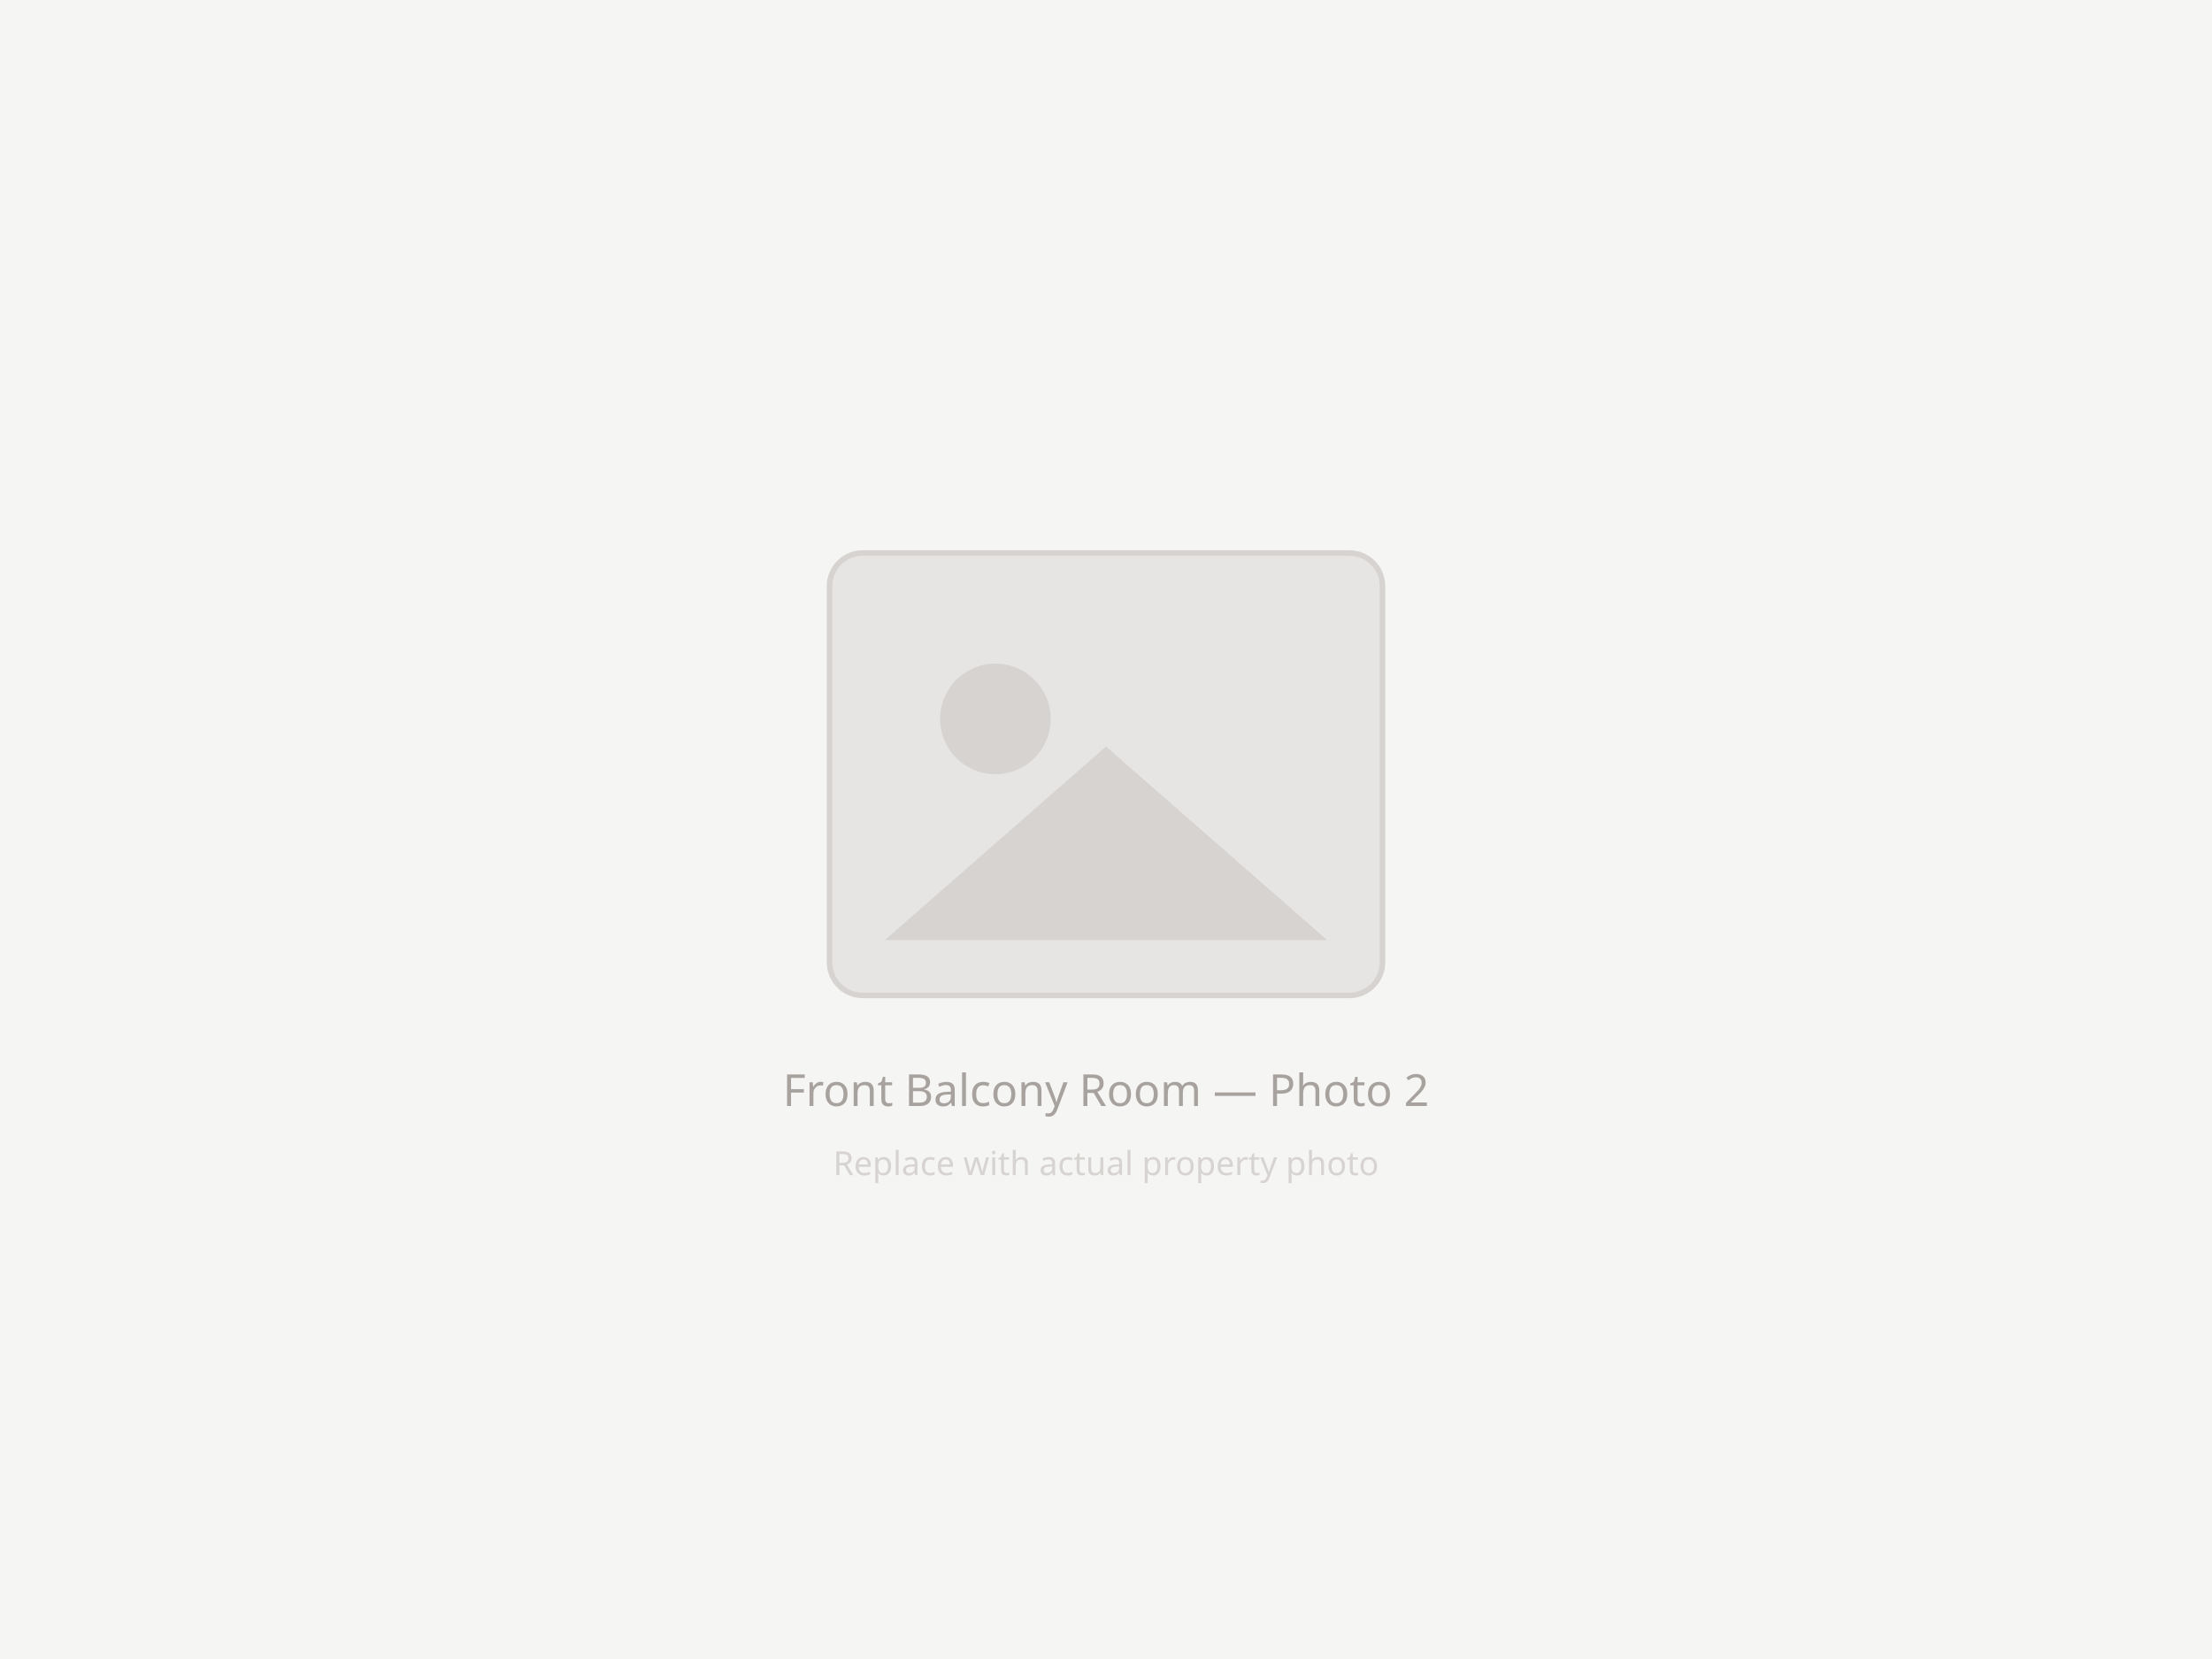
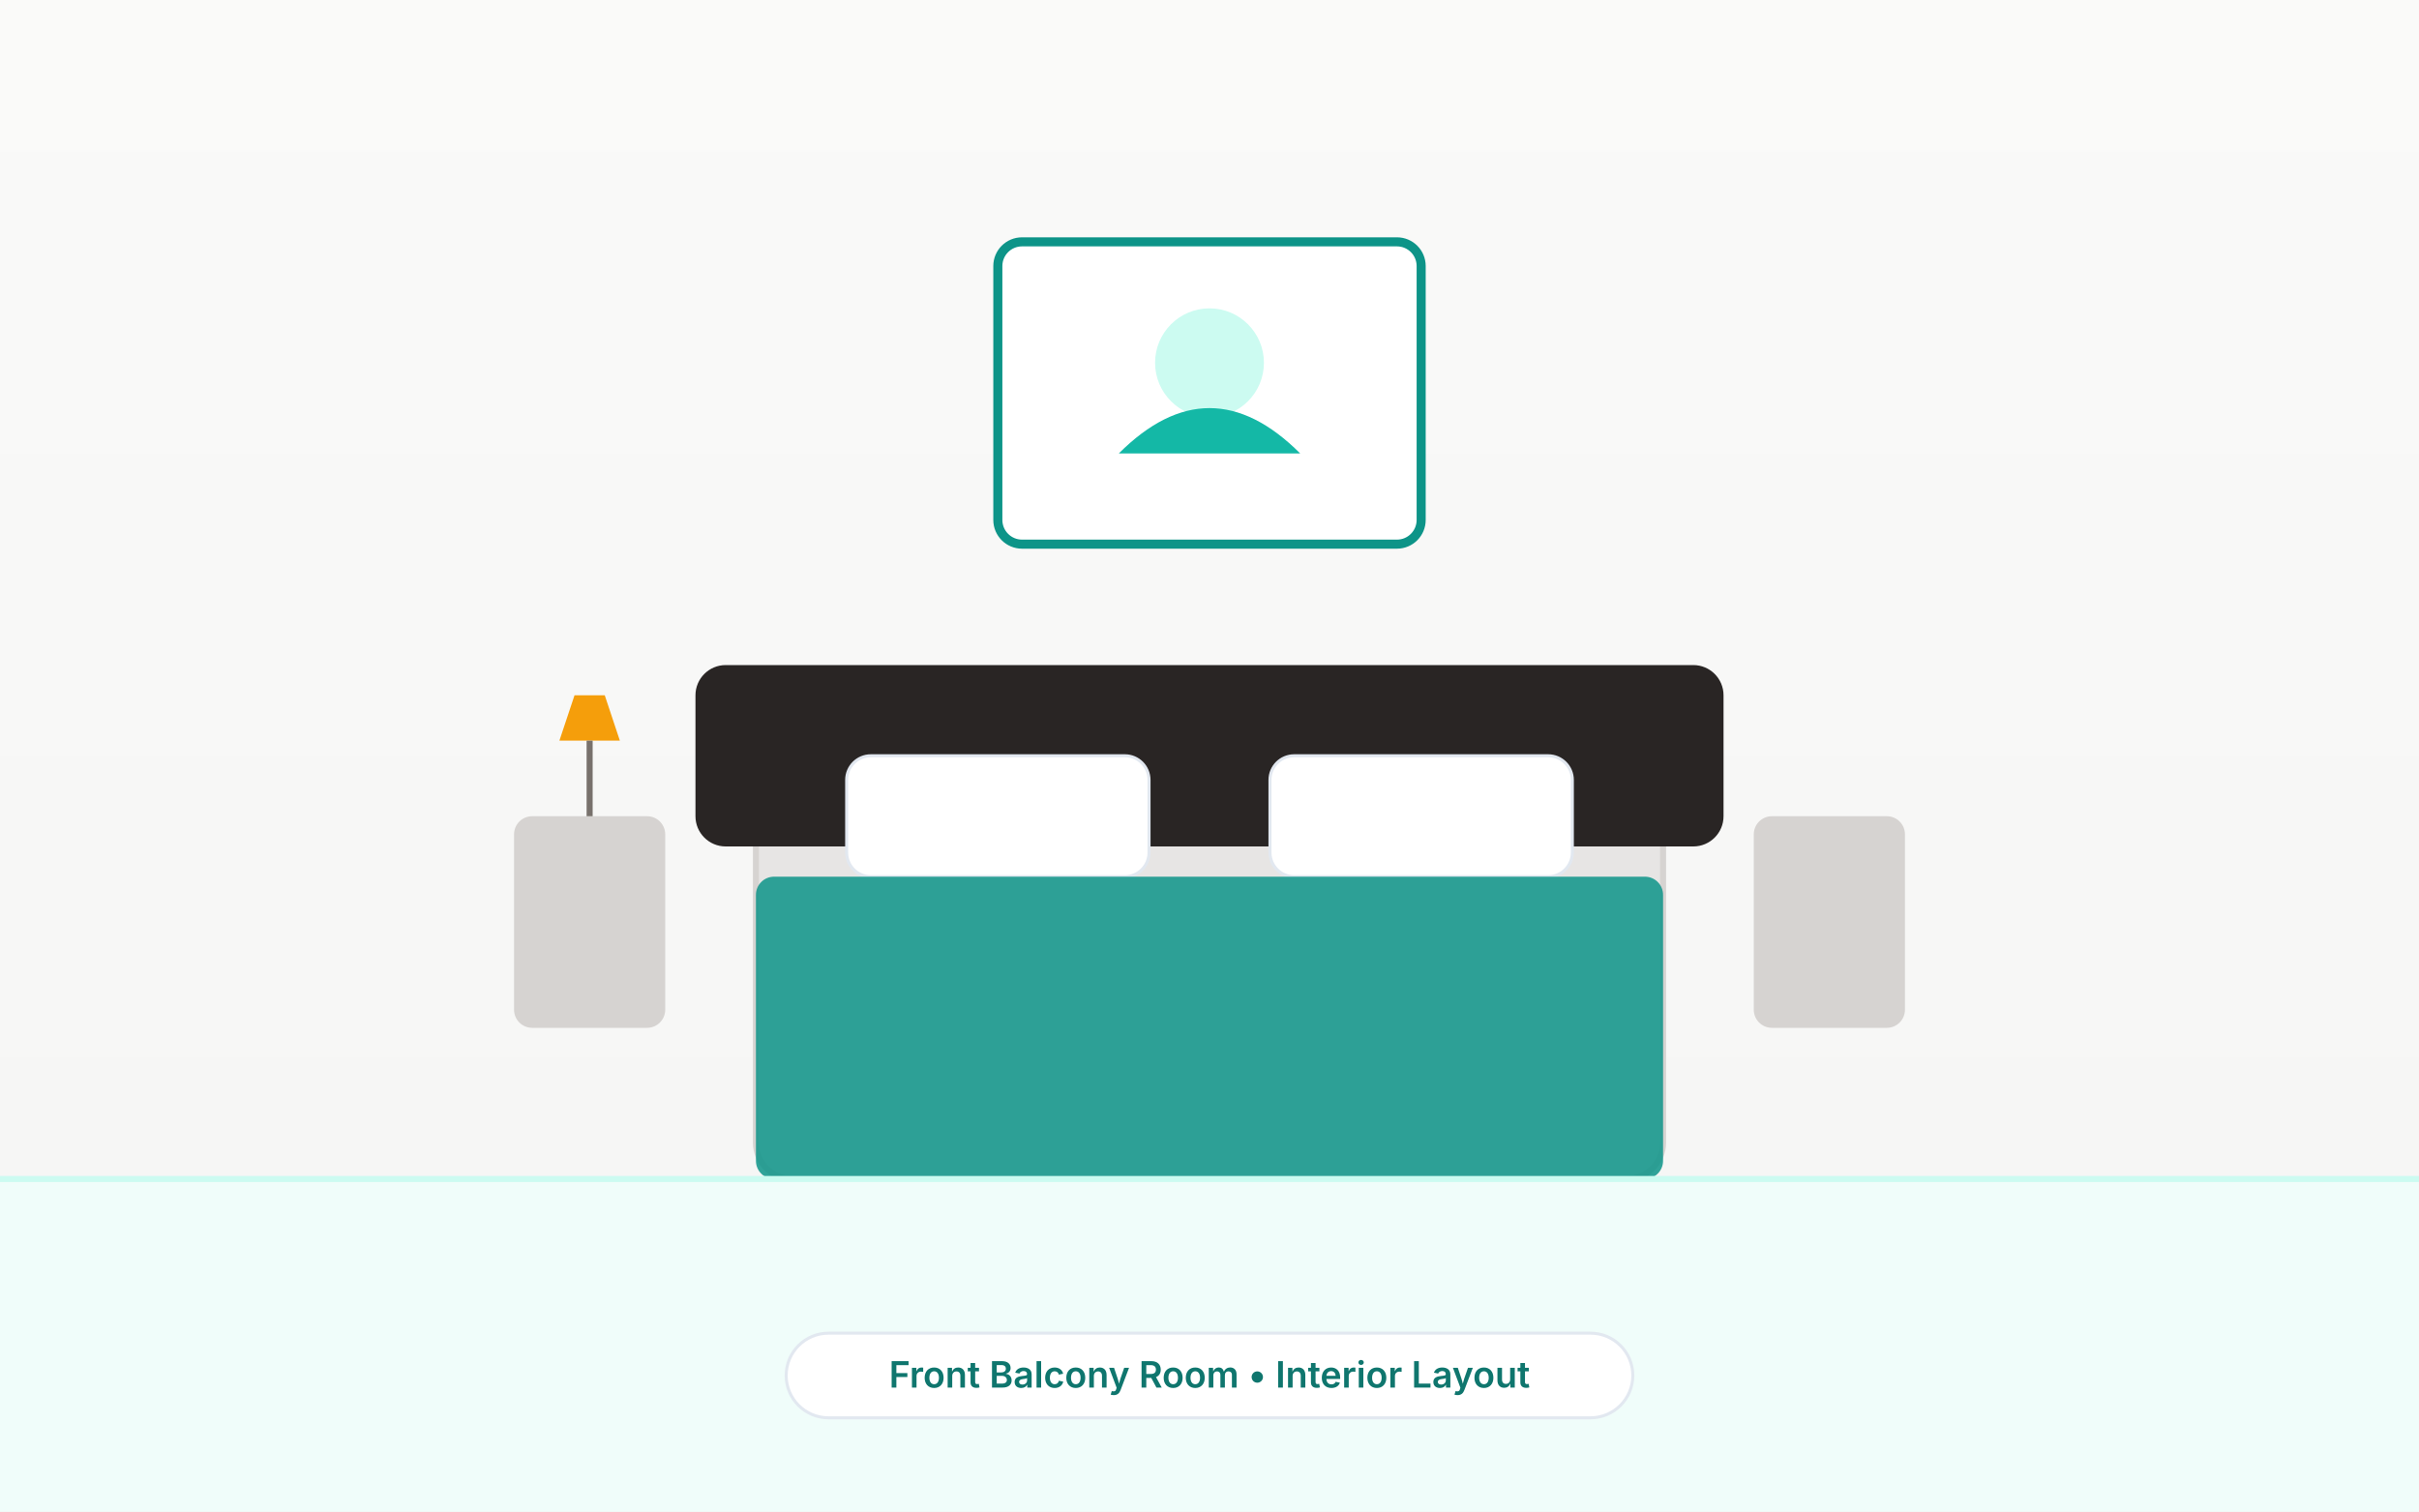
- <svg xmlns="http://www.w3.org/2000/svg" width="800" height="600" viewBox="0 0 800 600">
-   <rect width="800" height="600" fill="#f5f5f4" />
-   <rect x="300" y="200" width="200" height="160" rx="12" fill="#e7e5e4" stroke="#d6d3d1" stroke-width="2" />
-   <circle cx="360" cy="260" r="20" fill="#d6d3d1" />
-   <polygon points="320,340 400,270 480,340" fill="#d6d3d1" />
-   <text x="400" y="400" text-anchor="middle" fill="#a8a29e" font-family="system-ui" font-size="16" font-weight="500">Front Balcony Room — Photo 2</text>
-   <text x="400" y="425" text-anchor="middle" fill="#d6d3d1" font-family="system-ui" font-size="12">Replace with actual property photo</text>
+ <svg xmlns="http://www.w3.org/2000/svg" width="800" height="500" viewBox="0 0 800 500">
+   <defs>
+     <linearGradient id="warmWall" x1="0%" y1="0%" x2="0%" y2="100%">
+       <stop offset="0%" stop-color="#FAFAF9" />
+       <stop offset="100%" stop-color="#F5F5F4" />
+     </linearGradient>
+   </defs>
+   <rect width="800" height="500" fill="url(#warmWall)" />
+   <rect x="330" y="80" width="140" height="100" rx="8" fill="#FFFFFF" stroke="#0D9488" stroke-width="3" />
+   <circle cx="400" cy="120" r="18" fill="#CCFBF1" />
+   <path d="M370 150 Q400 120 430 150 Z" fill="#14B8A6" />
+   <rect x="250" y="240" width="300" height="150" rx="12" fill="#E7E5E4" stroke="#D6D3D1" stroke-width="2" />
+   <rect x="230" y="220" width="340" height="60" rx="10" fill="#292524" />
+   <rect x="280" y="250" width="100" height="40" rx="8" fill="#FFFFFF" stroke="#E2E8F0" />
+   <rect x="420" y="250" width="100" height="40" rx="8" fill="#FFFFFF" stroke="#E2E8F0" />
+   <rect x="250" y="290" width="300" height="100" rx="6" fill="#0D9488" fill-opacity="0.85" />
+   <rect x="170" y="270" width="50" height="70" rx="6" fill="#D6D3D1" />
+   <rect x="580" y="270" width="50" height="70" rx="6" fill="#D6D3D1" />
+   <path d="M185 245 L205 245 L200 230 L190 230 Z" fill="#F59E0B" />
+   <line x1="195" y1="245" x2="195" y2="270" stroke="#78716C" stroke-width="2" />
+   <rect x="0" y="390" width="800" height="110" fill="#F0FDFA" />
+   <line x1="0" y1="390" x2="800" y2="390" stroke="#CCFBF1" stroke-width="2" />
+   <g transform="translate(400, 455)">
+     <rect x="-140" y="-14" width="280" height="28" rx="14" fill="#FFFFFF" stroke="#E2E8F0" />
+     <text x="0" y="4" text-anchor="middle" font-family="system-ui, -apple-system, sans-serif" font-size="12" font-weight="600" fill="#0F766E">
+       Front Balcony Room • Interior Layout
+     </text>
+   </g>
</svg>
